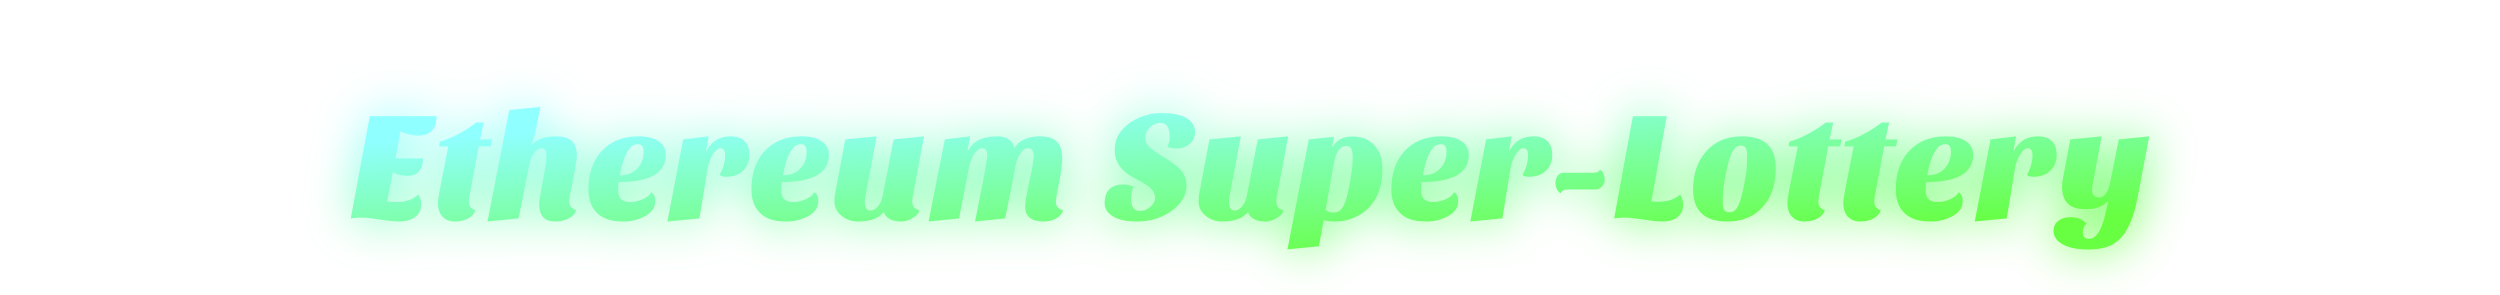
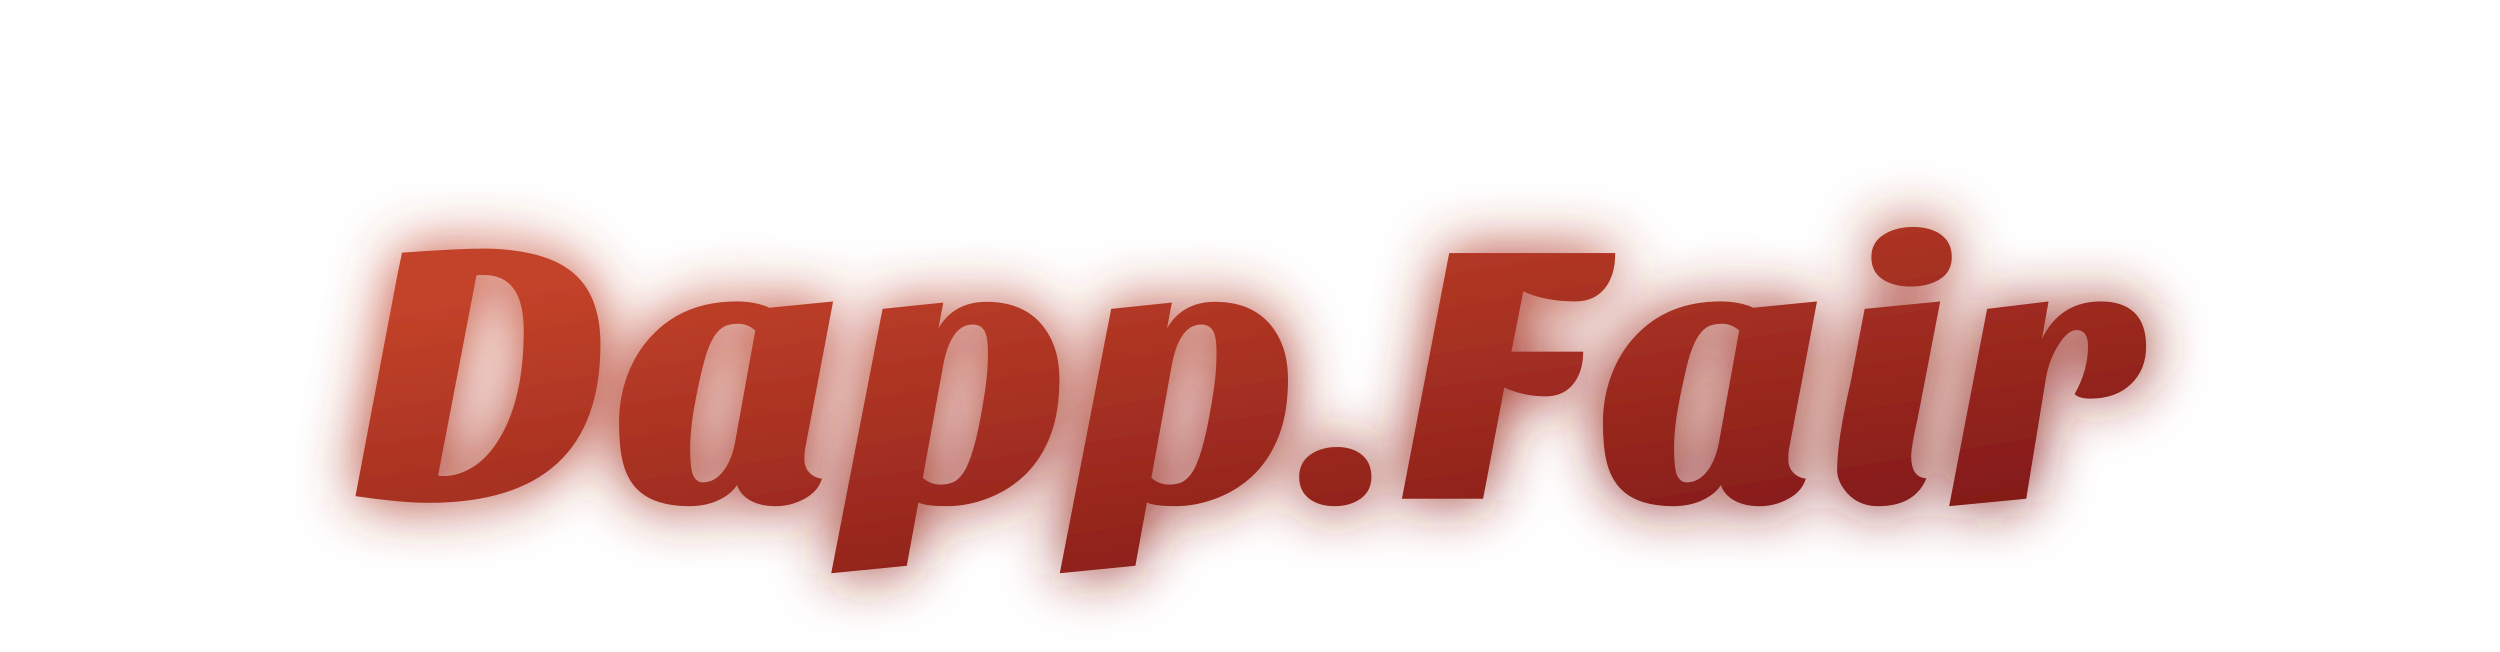
- <svg xmlns="http://www.w3.org/2000/svg" width="1033.413px" height="121.617px" viewBox="-266.706 14.191 1033.413 121.617" style="background:#051103" preserveAspectRatio="xMidYMid">
+ <svg xmlns="http://www.w3.org/2000/svg" width="846.158px" height="220.43px" viewBox="-173.079 -35.215 846.158 220.43" style="background: rgb(73, 18, 18);" preserveAspectRatio="xMidYMid">
  <defs>
    <linearGradient id="editing-glowing-gradient" x1="0.815" x2="0.185" y1="0.889" y2="0.111">
-       <stop offset="0" stop-color="#67ff43" />
-       <stop offset="1" stop-color="#90ffff" />
+       <stop offset="0" stop-color="#831a19" />
+       <stop offset="1" stop-color="#c24229" />
    </linearGradient>
    <filter id="editing-glowing" x="-100%" y="-100%" width="300%" height="300%">
      <feGaussianBlur in="SourceGraphic" result="blur" stdDeviation="10" />
      <feMerge>
        <feMergeNode in="blur" />
        <feMergeNode in="SourceGraphic" />
      </feMerge>
    </filter>
  </defs>
  <g filter="url(#editing-glowing)">
-     <g transform="translate(-122.225, 104.47)">
-       <path d="M28.42-9.86L28.42-9.86L28.42-9.86Q29.63-8.32 29.63-5.82L29.63-5.82L29.63-5.82Q29.63-2.37 27.07-0.54L27.07-0.54L27.07-0.54Q24.51 1.28 20.48 1.28L20.48 1.28L20.48 1.28Q18.18 1.28 14.66 0.77L14.66 0.77L14.66 0.77Q7.74-0.32 5.63-0.32L5.63-0.32L5.63-0.32Q3.52-0.32 2.69-0.22L2.69-0.22L2.69-0.22Q1.86-0.13 0.51 0L0.51 0L8.38-42.24L35.97-42.24L35.97-42.24Q35.97-38.34 34.08-36.29L34.08-36.29L34.08-36.29Q32.19-34.24 28.48-34.24L28.48-34.24L28.48-34.24Q24.77-34.24 20.99-35.97L20.99-35.97L19.01-24.77L30.40-24.77L30.40-24.77Q30.40-21.38 28.74-19.49L28.74-19.49L28.74-19.49Q27.07-17.60 24.29-17.60L24.29-17.60L24.29-17.60Q21.50-17.60 19.78-18.24L19.78-18.24L19.78-18.24Q18.05-18.88 17.86-19.07L17.86-19.07L15.55-6.98L15.55-6.98Q17.09-6.78 19.97-6.78L19.97-6.78L19.97-6.78Q24.90-6.78 28.42-9.86ZM36.54-6.40L36.54-6.40L36.54-6.40Q36.54-8.13 37.44-12.48L37.44-12.48L40.83-29.76L37.06-29.76L37.31-31.68L37.31-31.68Q44.99-33.98 52.42-39.62L52.42-39.62L55.49-39.62L53.95-32.64L58.94-32.64L58.37-29.76L53.44-29.76L50.18-12.48L50.18-12.48Q49.34-8.51 49.34-7.17L49.34-7.17L49.34-7.17Q49.34-4.10 52.03-3.46L52.03-3.46L52.03-3.46Q51.39-1.28 49.09 0L49.09 0L49.09 0Q46.78 1.28 43.52 1.28L43.52 1.28L43.52 1.28Q40.26 1.28 38.40-0.77L38.40-0.77L38.40-0.77Q36.54-2.82 36.54-6.40ZM90.82-7.10L90.82-7.10L90.82-7.10Q90.82-4.29 93.70-3.46L93.70-3.46L93.70-3.46Q92.99-1.09 90.24 0.19L90.24 0.19L90.24 0.19Q87.94 1.28 85.41 1.28L85.41 1.28L85.41 1.28Q82.88 1.28 81.57 0.61L81.57 0.61L81.57 0.61Q80.26-0.06 79.55-1.15L79.55-1.15L79.55-1.15Q78.40-2.82 78.40-5.95L78.40-5.95L78.40-5.95Q78.40-7.81 79.42-12.93L79.42-12.93L80.32-17.79L80.32-17.79Q81.41-23.36 81.41-25.41L81.41-25.41L81.41-25.41Q81.41-28.99 79.42-28.99L79.42-28.99L79.42-28.99Q76.93-28.99 75.33-25.34L75.33-25.34L75.33-25.34Q74.69-23.94 74.24-21.82L74.24-21.82L69.89 0L57.02 1.28L66.05-44.80L78.91-46.08L78.40-43.52L78.40-43.52Q76.61-33.66 75.07-30.34L75.07-30.34L75.07-30.34Q78.66-33.92 85.25-33.92L85.25-33.92L85.25-33.92Q92.22-33.92 93.50-29.31L93.50-29.31L93.50-29.31Q93.95-27.84 93.95-26.56L93.95-26.56L93.95-26.56Q93.95-25.28 93.86-24.29L93.86-24.29L93.86-24.29Q93.76-23.30 93.44-21.50L93.44-21.50L92.61-16.90L91.14-9.66L91.14-9.66Q90.82-8.19 90.82-7.10ZM124.80-10.82L124.80-10.82L124.80-10.82Q126.40-9.73 126.40-7.33L126.40-7.33L126.40-7.33Q126.40-4.93 125.18-3.39L125.18-3.39L125.18-3.39Q123.97-1.86 121.98-0.83L121.98-0.83L121.98-0.83Q117.89 1.28 113.47 1.28L113.47 1.28L113.47 1.28Q109.06 1.28 106.46 0.32L106.46 0.32L106.46 0.32Q103.87-0.64 102.14-2.43L102.14-2.43L102.14-2.43Q98.75-5.82 98.75-12.03L98.75-12.03L98.75-12.03Q98.75-21.70 104-27.58L104-27.58L104-27.58Q109.63-33.92 119.42-33.92L119.42-33.92L119.42-33.92Q125.50-33.92 128.51-31.36L128.51-31.36L128.51-31.36Q130.75-29.44 130.75-26.30L130.75-26.30L130.75-26.30Q130.75-15.04 111.30-15.04L111.30-15.04L111.30-15.04Q111.04-13.38 111.04-11.97L111.04-11.97L111.04-11.97Q111.04-9.02 112.35-7.90L112.35-7.90L112.35-7.90Q113.66-6.78 116.10-6.78L116.10-6.78L116.10-6.78Q118.53-6.78 121.12-7.90L121.12-7.90L121.12-7.90Q123.71-9.02 124.80-10.82ZM111.74-17.79L111.74-17.79L111.74-17.79Q116.29-17.79 118.91-20.61L118.91-20.61L118.91-20.61Q121.54-23.30 121.54-27.58L121.54-27.58L121.54-27.58Q121.54-29.06 120.99-29.86L120.99-29.86L120.99-29.86Q120.45-30.66 119.36-30.66L119.36-30.66L119.36-30.66Q118.27-30.66 117.34-30.24L117.34-30.24L117.34-30.24Q116.42-29.82 115.46-28.42L115.46-28.42L115.46-28.42Q113.09-25.22 111.74-17.79ZM152.96-17.98L152.96-17.98L152.96-17.98Q155.26-22.08 155.26-26.24L155.26-26.24L155.26-26.24Q155.26-28.99 153.28-28.99L153.28-28.99L153.28-28.99Q151.74-28.99 150.14-26.37L150.14-26.37L150.14-26.37Q148.48-23.74 147.97-20.35L147.97-20.35L144.64 0L131.39 1.28L137.92-32.64L148.48-33.92L147.33-27.46L147.33-27.46Q150.46-33.92 157.50-33.92L157.50-33.92L157.50-33.92Q161.22-33.92 163.23-32L163.23-32L163.23-32Q165.25-30.08 165.25-26.14L165.25-26.14L165.25-26.14Q165.25-22.21 162.66-19.71L162.66-19.71L162.66-19.71Q160.06-17.22 155.65-17.22L155.65-17.22L155.65-17.22Q153.73-17.22 152.96-17.98ZM192.19-10.82L192.19-10.82L192.19-10.82Q193.79-9.73 193.79-7.33L193.79-7.33L193.79-7.33Q193.79-4.93 192.58-3.39L192.58-3.39L192.58-3.39Q191.36-1.86 189.38-0.83L189.38-0.83L189.38-0.83Q185.28 1.28 180.86 1.28L180.86 1.28L180.86 1.28Q176.45 1.28 173.86 0.32L173.86 0.32L173.86 0.32Q171.26-0.64 169.54-2.43L169.54-2.43L169.54-2.43Q166.14-5.82 166.14-12.03L166.14-12.03L166.14-12.03Q166.14-21.70 171.39-27.58L171.39-27.58L171.39-27.58Q177.02-33.92 186.82-33.92L186.82-33.92L186.82-33.92Q192.90-33.92 195.90-31.36L195.90-31.36L195.90-31.36Q198.14-29.44 198.14-26.30L198.14-26.30L198.14-26.30Q198.14-15.04 178.69-15.04L178.69-15.04L178.69-15.04Q178.43-13.38 178.43-11.97L178.43-11.97L178.43-11.97Q178.43-9.02 179.74-7.90L179.74-7.90L179.74-7.90Q181.06-6.78 183.49-6.78L183.49-6.78L183.49-6.78Q185.92-6.78 188.51-7.90L188.51-7.90L188.51-7.90Q191.10-9.02 192.19-10.82ZM179.14-17.79L179.14-17.79L179.14-17.79Q183.68-17.79 186.30-20.61L186.30-20.61L186.30-20.61Q188.93-23.30 188.93-27.58L188.93-27.58L188.93-27.58Q188.93-29.06 188.38-29.86L188.38-29.86L188.38-29.86Q187.84-30.66 186.75-30.66L186.75-30.66L186.75-30.66Q185.66-30.66 184.74-30.24L184.74-30.24L184.74-30.24Q183.81-29.82 182.85-28.42L182.85-28.42L182.85-28.42Q180.48-25.22 179.14-17.79ZM220.86-2.69L220.86-2.69L220.86-2.69Q217.79 1.28 210.18 1.28L210.18 1.28L210.18 1.28Q206.21 1.28 203.33-1.12L203.33-1.12L203.33-1.12Q200.45-3.52 200.45-6.98L200.45-6.98L200.45-6.98Q200.45-8.90 200.64-9.86L200.64-9.86L204.93-32.64L217.92-33.92L213.25-9.22L213.25-9.22Q212.99-7.81 212.99-6.98L212.99-6.98L212.99-6.98Q212.99-3.26 215.23-3.26L215.23-3.26L215.23-3.26Q217.73-3.26 219.52-6.66L219.52-6.66L219.52-6.66Q220.10-7.74 220.35-9.15L220.35-9.15L224.90-32.64L237.50-33.92L232.77-8.96L232.77-8.96Q232.58-8 232.58-6.98L232.58-6.98L232.58-6.98Q232.58-5.95 233.15-4.83L233.15-4.83L233.15-4.83Q233.73-3.71 235.58-3.46L235.58-3.46L235.58-3.46Q235.20-1.92 233.86-0.90L233.86-0.90L233.86-0.90Q231.04 1.28 228 1.28L228 1.28L228 1.28Q224.96 1.28 223.17 0.19L223.17 0.19L223.17 0.19Q221.38-0.90 220.86-2.69ZM287.04 1.28L287.04 1.28L287.04 1.28Q279.30 1.28 279.30-4.74L279.30-4.74L279.30-4.74Q279.30-7.36 280.42-12.45L280.42-12.45L280.42-12.45Q281.54-17.54 281.92-19.58L281.92-19.58L281.92-19.58Q282.82-24.26 282.82-25.73L282.82-25.73L282.82-25.73Q282.82-28.99 280.38-28.99L280.38-28.99L280.38-28.99Q278.78-28.99 277.25-26.78L277.25-26.78L277.25-26.78Q275.71-24.58 275.01-20.16L275.01-20.16L271.04 0L258.56 1.28L262.02-16.13L262.02-16.13Q262.59-19.01 263.10-22.27L263.10-22.27L263.10-22.27Q263.62-25.54 263.62-26.05L263.62-26.05L263.62-26.05Q263.62-28.99 261.44-28.99L261.44-28.99L261.44-28.99Q259.97-28.99 258.37-26.82L258.37-26.82L258.37-26.82Q256.77-24.64 255.87-20.16L255.87-20.16L251.97 0L239.36 1.28L246.08-32.64L256.51-33.92L255.42-27.46L255.42-27.46Q257.09-30.91 260.16-32.42L260.16-32.42L260.16-32.42Q263.23-33.92 268.03-33.92L268.03-33.92L268.03-33.92Q270.78-33.92 272.58-32.58L272.58-32.58L272.58-32.58Q274.37-31.23 274.94-29.06L274.94-29.06L274.94-29.06Q276.03-31.30 278.82-32.61L278.82-32.61L278.82-32.61Q281.60-33.92 285.02-33.92L285.02-33.92L285.02-33.92Q288.45-33.92 290.14-33.18L290.14-33.18L290.14-33.18Q291.84-32.45 292.86-31.23L292.86-31.23L292.86-31.23Q294.59-28.99 294.59-24.90L294.59-24.90L294.59-24.90Q294.59-20.86 292.86-12.48L292.86-12.48L292.86-12.48Q291.97-8.38 291.97-6.88L291.97-6.88L291.97-6.88Q291.97-5.38 292.83-4.48L292.83-4.48L292.83-4.48Q293.70-3.58 294.98-3.46L294.98-3.46L294.98-3.46Q294.34-1.28 292.13 0L292.13 0L292.13 0Q289.92 1.28 287.04 1.28ZM338.05-29.57L338.05-29.57L338.05-29.57Q339.01-31.49 339.01-33.28L339.01-33.28L339.01-33.28Q339.01-35.07 338.82-36.06L338.82-36.06L338.82-36.06Q338.62-37.06 338.18-37.82L338.18-37.82L338.18-37.82Q337.22-39.49 335.30-39.49L335.30-39.49L335.30-39.49Q332.93-39.49 331.01-37.76L331.01-37.76L331.01-37.76Q328.96-35.97 328.96-33.15L328.96-33.15L328.96-33.15Q328.96-31.36 330.21-29.98L330.21-29.98L330.21-29.98Q331.46-28.61 333.38-27.33L333.38-27.33L333.38-27.33Q335.30-26.05 337.47-24.77L337.47-24.77L337.47-24.77Q339.65-23.49 341.57-21.95L341.57-21.95L341.57-21.95Q345.98-18.43 345.98-13.70L345.98-13.70L345.98-13.70Q345.98-10.50 344.29-7.78L344.29-7.78L344.29-7.78Q342.59-5.06 339.78-3.07L339.78-3.07L339.78-3.07Q333.63 1.28 325.50 1.28L325.50 1.28L325.50 1.28Q318.91 1.28 315.52-0.86L315.52-0.86L315.52-0.86Q312.13-3.01 312.13-6.27L312.13-6.27L312.13-6.27Q312.13-12.10 316.67-13.57L316.67-13.57L316.67-13.57Q317.95-14.02 319.90-14.02L319.90-14.02L319.90-14.02Q321.86-14.02 324.10-13.18L324.10-13.18L324.10-13.18Q323.07-10.56 323.07-8.19L323.07-8.19L323.07-8.19Q323.07-3.07 326.72-3.07L326.72-3.07L326.72-3.07Q329.09-3.07 331.04-4.80L331.04-4.80L331.04-4.80Q332.99-6.53 332.99-8.48L332.99-8.48L332.99-8.48Q332.99-10.43 331.74-11.84L331.74-11.84L331.74-11.84Q330.50-13.25 328.64-14.37L328.64-14.37L328.64-14.37Q326.78-15.49 324.64-16.58L324.64-16.58L324.64-16.58Q322.50-17.66 320.64-19.20L320.64-19.20L320.64-19.20Q316.29-22.72 316.29-28.35L316.29-28.35L316.29-28.35Q316.29-32 318.08-34.85L318.08-34.85L318.08-34.85Q319.87-37.70 322.75-39.62L322.75-39.62L322.75-39.62Q328.51-43.52 335.58-43.52L335.58-43.52L335.58-43.52Q342.66-43.52 346.08-41.41L346.08-41.41L346.08-41.41Q349.50-39.30 349.50-35.71L349.50-35.71L349.50-35.71Q349.50-32.58 347.07-30.59L347.07-30.59L347.07-30.59Q344.96-28.93 342.40-28.93L342.40-28.93L342.40-28.93Q339.84-28.93 338.05-29.57ZM371.39-2.69L371.39-2.69L371.39-2.69Q368.32 1.28 360.70 1.28L360.70 1.28L360.70 1.28Q356.74 1.28 353.86-1.12L353.86-1.12L353.86-1.12Q350.98-3.52 350.98-6.98L350.98-6.98L350.98-6.98Q350.98-8.90 351.17-9.86L351.17-9.86L355.46-32.64L368.45-33.92L363.78-9.22L363.78-9.22Q363.52-7.81 363.52-6.98L363.52-6.98L363.52-6.98Q363.52-3.26 365.76-3.26L365.76-3.26L365.76-3.26Q368.26-3.26 370.05-6.66L370.05-6.66L370.05-6.66Q370.62-7.74 370.88-9.15L370.88-9.15L375.42-32.64L388.03-33.92L383.30-8.96L383.30-8.96Q383.10-8 383.10-6.98L383.10-6.98L383.10-6.98Q383.10-5.95 383.68-4.83L383.68-4.83L383.68-4.83Q384.26-3.71 386.11-3.46L386.11-3.46L386.11-3.46Q385.73-1.92 384.38-0.90L384.38-0.90L384.38-0.90Q381.57 1.28 378.53 1.28L378.53 1.28L378.53 1.28Q375.49 1.28 373.70 0.19L373.70 0.19L373.70 0.19Q371.90-0.90 371.39-2.69ZM421.31-4.38L421.31-4.38L421.31-4.38Q418.62-1.66 414.94-0.19L414.94-0.19L414.94-0.19Q411.26 1.28 407.62 1.28L407.62 1.28L407.62 1.28Q403.97 1.28 402.69 0.64L402.69 0.64L400.70 11.52L387.71 12.80L396.54-32.64L406.98-33.73L406.14-29.31L406.14-29.31Q408.83-33.86 414.40-33.86L414.40-33.86L414.40-33.86Q420.67-33.86 424.00-29.82L424.00-29.82L424.00-29.82Q426.94-26.18 426.94-20.61L426.94-20.61L426.94-20.61Q426.94-15.04 425.47-11.07L425.47-11.07L425.47-11.07Q424.00-7.10 421.31-4.38ZM406.85-22.34L403.46-3.58L403.46-3.58Q404.80-2.43 406.46-2.43L406.46-2.43L406.46-2.43Q408.13-2.43 409.09-3.07L409.09-3.07L409.09-3.07Q410.05-3.71 410.75-4.99L410.75-4.99L410.75-4.99Q412.67-8.45 414.21-18.94L414.21-18.94L414.21-18.94Q414.66-22.02 414.66-25.02L414.66-25.02L414.66-25.02Q414.66-28.03 413.98-28.99L413.98-28.99L413.98-28.99Q413.31-29.95 412.03-29.95L412.03-29.95L412.03-29.95Q408.13-29.95 406.85-22.34L406.85-22.34ZM456.70-10.82L456.70-10.82L456.70-10.82Q458.30-9.73 458.30-7.33L458.30-7.33L458.30-7.33Q458.30-4.93 457.09-3.39L457.09-3.39L457.09-3.39Q455.87-1.86 453.89-0.83L453.89-0.83L453.89-0.83Q449.79 1.28 445.38 1.28L445.38 1.28L445.38 1.28Q440.96 1.28 438.37 0.32L438.37 0.32L438.37 0.32Q435.78-0.64 434.05-2.43L434.05-2.43L434.05-2.43Q430.66-5.82 430.66-12.03L430.66-12.03L430.66-12.03Q430.66-21.70 435.90-27.58L435.90-27.58L435.90-27.58Q441.54-33.92 451.33-33.92L451.33-33.92L451.33-33.92Q457.41-33.92 460.42-31.36L460.42-31.36L460.42-31.36Q462.66-29.44 462.66-26.30L462.66-26.30L462.66-26.30Q462.66-15.04 443.20-15.04L443.20-15.04L443.20-15.04Q442.94-13.38 442.94-11.97L442.94-11.97L442.94-11.97Q442.94-9.02 444.26-7.90L444.26-7.90L444.26-7.90Q445.57-6.78 448-6.78L448-6.78L448-6.78Q450.43-6.78 453.02-7.90L453.02-7.90L453.02-7.90Q455.62-9.02 456.70-10.82ZM443.65-17.79L443.65-17.79L443.65-17.79Q448.19-17.79 450.82-20.61L450.82-20.61L450.82-20.61Q453.44-23.30 453.44-27.58L453.44-27.58L453.44-27.58Q453.44-29.06 452.90-29.86L452.90-29.86L452.90-29.86Q452.35-30.66 451.26-30.66L451.26-30.66L451.26-30.66Q450.18-30.66 449.25-30.24L449.25-30.24L449.25-30.24Q448.32-29.82 447.36-28.42L447.36-28.42L447.36-28.42Q444.99-25.22 443.65-17.79ZM484.86-17.98L484.86-17.98L484.86-17.98Q487.17-22.08 487.17-26.24L487.17-26.24L487.17-26.24Q487.17-28.99 485.18-28.99L485.18-28.99L485.18-28.99Q483.65-28.99 482.05-26.37L482.05-26.37L482.05-26.37Q480.38-23.74 479.87-20.35L479.87-20.35L476.54 0L463.30 1.28L469.82-32.64L480.38-33.92L479.23-27.46L479.23-27.46Q482.37-33.92 489.41-33.92L489.41-33.92L489.41-33.92Q493.12-33.92 495.14-32L495.14-32L495.14-32Q497.15-30.08 497.15-26.14L497.15-26.14L497.15-26.14Q497.15-22.21 494.56-19.71L494.56-19.71L494.56-19.71Q491.97-17.22 487.55-17.22L487.55-17.22L487.55-17.22Q485.63-17.22 484.86-17.98ZM500.54-10.37L500.54-10.37L500.54-10.37Q498.50-11.84 498.50-14.66L498.50-14.66L498.50-14.66Q498.50-16.19 499.26-17.44L499.26-17.44L499.26-17.44Q500.03-18.69 501.57-18.88L501.57-18.88L514.18-18.88L514.18-18.88Q516.29-18.88 516.93-20.16L516.93-20.16L516.93-20.16Q517.95-19.58 518.40-18.37L518.40-18.37L518.40-18.37Q518.85-17.15 518.85-15.87L518.85-15.87L518.85-15.87Q518.85-14.59 517.86-13.34L517.86-13.34L517.86-13.34Q516.86-12.10 515.39-11.97L515.39-11.97L503.68-11.97L503.68-11.97Q502.34-11.97 501.70-11.55L501.70-11.55L501.70-11.55Q501.06-11.14 500.54-10.37ZM550.02-9.86L550.02-9.86L550.02-9.86Q551.23-8.32 551.23-5.34L551.23-5.34L551.23-5.34Q551.23-2.37 548.96-0.54L548.96-0.54L548.96-0.54Q546.69 1.28 542.72 1.28L542.72 1.28L542.72 1.28Q540.42 1.28 536.83 0.77L536.83 0.77L536.83 0.77Q529.79-0.32 527.78-0.32L527.78-0.32L527.78-0.32Q525.76-0.32 524.93-0.22L524.93-0.22L524.93-0.22Q524.10-0.13 522.75 0L522.75 0L530.50-42.24L544.51-42.24L538.11-7.04L538.11-7.04Q538.94-6.91 539.71-6.91L539.71-6.91L541.31-6.91L541.31-6.91Q546.69-6.91 550.02-9.86ZM569.47 1.28L569.47 1.28L569.47 1.28Q555.39 1.28 555.39-11.97L555.39-11.97L555.39-11.97Q555.39-21.38 560.58-27.46L560.58-27.46L560.58-27.46Q566.08-33.92 575.62-33.92L575.62-33.92L575.62-33.92Q582.53-33.92 586.05-30.72L586.05-30.72L586.05-30.72Q589.57-27.52 589.57-20.80L589.57-20.80L589.57-20.80Q589.57-10.56 584.06-4.61L584.06-4.61L584.06-4.61Q578.69 1.28 569.47 1.28ZM571.14-26.56L571.14-26.56L571.14-26.56Q570.37-24.83 569.76-22.24L569.76-22.24L569.76-22.24Q569.15-19.65 568.38-15.55L568.38-15.55L568.38-15.55Q567.62-11.46 567.62-6.40L567.62-6.40L567.62-6.40Q567.62-4.74 568.16-3.65L568.16-3.65L568.16-3.65Q568.70-2.56 570.18-2.56L570.18-2.56L570.18-2.56Q571.65-2.56 572.58-3.26L572.58-3.26L572.58-3.26Q573.50-3.97 574.21-5.63L574.21-5.63L574.21-5.63Q575.49-8.58 576.51-14.05L576.51-14.05L576.51-14.05Q577.54-19.52 577.63-21.89L577.63-21.89L577.63-21.89Q577.73-24.26 577.73-26.02L577.73-26.02L577.73-26.02Q577.73-27.78 577.22-28.93L577.22-28.93L577.22-28.93Q576.70-30.08 575.26-30.08L575.26-30.08L575.26-30.08Q573.82-30.08 572.86-29.18L572.86-29.18L572.86-29.18Q571.90-28.29 571.14-26.56ZM594.37-6.40L594.37-6.40L594.37-6.40Q594.37-8.13 595.26-12.48L595.26-12.48L598.66-29.76L594.88-29.76L595.14-31.68L595.14-31.68Q602.82-33.98 610.24-39.62L610.24-39.62L613.31-39.62L611.78-32.64L616.77-32.64L616.19-29.76L611.26-29.76L608-12.48L608-12.48Q607.17-8.51 607.17-7.17L607.17-7.17L607.17-7.17Q607.17-4.10 609.86-3.46L609.86-3.46L609.86-3.46Q609.22-1.28 606.91 0L606.91 0L606.91 0Q604.61 1.28 601.34 1.28L601.34 1.28L601.34 1.28Q598.08 1.28 596.22-0.77L596.22-0.77L596.22-0.77Q594.37-2.82 594.37-6.40ZM617.47-6.40L617.47-6.40L617.47-6.40Q617.47-8.13 618.37-12.48L618.37-12.48L621.76-29.76L617.98-29.76L618.24-31.68L618.24-31.68Q625.92-33.98 633.34-39.62L633.34-39.62L636.42-39.62L634.88-32.64L639.87-32.64L639.30-29.76L634.37-29.76L631.10-12.48L631.10-12.48Q630.27-8.51 630.27-7.17L630.27-7.17L630.27-7.17Q630.27-4.10 632.96-3.46L632.96-3.46L632.96-3.46Q632.32-1.28 630.02 0L630.02 0L630.02 0Q627.71 1.28 624.45 1.28L624.45 1.28L624.45 1.28Q621.18 1.28 619.33-0.77L619.33-0.77L619.33-0.77Q617.47-2.82 617.47-6.40ZM665.22-10.82L665.22-10.82L665.22-10.82Q666.82-9.73 666.82-7.33L666.82-7.33L666.82-7.33Q666.82-4.93 665.60-3.39L665.60-3.39L665.60-3.39Q664.38-1.86 662.40-0.83L662.40-0.83L662.40-0.83Q658.30 1.28 653.89 1.28L653.89 1.28L653.89 1.28Q649.47 1.28 646.88 0.32L646.88 0.32L646.88 0.32Q644.29-0.64 642.56-2.43L642.56-2.43L642.56-2.43Q639.17-5.82 639.17-12.03L639.17-12.03L639.17-12.03Q639.17-21.70 644.42-27.58L644.42-27.58L644.42-27.58Q650.05-33.92 659.84-33.92L659.84-33.92L659.84-33.92Q665.92-33.92 668.93-31.36L668.93-31.36L668.93-31.36Q671.17-29.44 671.17-26.30L671.17-26.30L671.17-26.30Q671.17-15.04 651.71-15.04L651.71-15.04L651.71-15.04Q651.46-13.38 651.46-11.97L651.46-11.97L651.46-11.97Q651.46-9.02 652.77-7.90L652.77-7.90L652.77-7.90Q654.08-6.78 656.51-6.78L656.51-6.78L656.51-6.78Q658.94-6.78 661.54-7.90L661.54-7.90L661.54-7.90Q664.13-9.02 665.22-10.82ZM652.16-17.79L652.16-17.79L652.16-17.79Q656.70-17.79 659.33-20.61L659.33-20.61L659.33-20.61Q661.95-23.30 661.95-27.58L661.95-27.58L661.95-27.58Q661.95-29.06 661.41-29.86L661.41-29.86L661.41-29.86Q660.86-30.66 659.78-30.66L659.78-30.66L659.78-30.66Q658.69-30.66 657.76-30.24L657.76-30.24L657.76-30.24Q656.83-29.82 655.87-28.42L655.87-28.42L655.87-28.42Q653.50-25.22 652.16-17.79ZM693.38-17.98L693.38-17.98L693.38-17.98Q695.68-22.08 695.68-26.24L695.68-26.24L695.68-26.24Q695.68-28.99 693.70-28.99L693.70-28.99L693.70-28.99Q692.16-28.99 690.56-26.37L690.56-26.37L690.56-26.37Q688.90-23.74 688.38-20.35L688.38-20.35L685.06 0L671.81 1.28L678.34-32.64L688.90-33.92L687.74-27.46L687.74-27.46Q690.88-33.92 697.92-33.92L697.92-33.92L697.92-33.92Q701.63-33.92 703.65-32L703.65-32L703.65-32Q705.66-30.08 705.66-26.14L705.66-26.14L705.66-26.14Q705.66-22.21 703.07-19.71L703.07-19.71L703.07-19.71Q700.48-17.22 696.06-17.22L696.06-17.22L696.06-17.22Q694.14-17.22 693.38-17.98ZM727.04-7.23L727.04-7.23L727.04-7.23Q723.71-3.78 717.63-3.78L717.63-3.78L717.63-3.78Q710.02-3.78 708.42-9.34L708.42-9.34L708.42-9.34Q707.90-11.01 707.90-12.86L707.90-12.86L707.90-12.86Q707.90-14.72 708.29-16.64L708.29-16.64L711.30-32.64L724.29-33.92L720.77-15.30L720.77-15.30Q720.64-14.46 720.45-13.57L720.45-13.57L720.45-13.57Q720.26-12.67 720.26-11.74L720.26-11.74L720.26-11.74Q720.26-10.82 720.58-10.21L720.58-10.21L720.58-10.21Q720.90-9.60 721.34-9.22L721.34-9.22L721.34-9.22Q722.11-8.70 723.49-8.70L723.49-8.70L723.49-8.70Q724.86-8.70 726.05-10.37L726.05-10.37L726.05-10.37Q727.23-12.03 727.81-14.91L727.81-14.91L731.33-32.64L743.94-33.92L739.14-8.77L739.14-8.77Q736.77 3.52 731.90 8.38L731.90 8.38L731.90 8.38Q729.41 10.88 726.18 11.87L726.18 11.87L726.18 11.87Q722.94 12.86 718.78 12.86L718.78 12.86L718.78 12.86Q712.06 12.86 708.22 10.75L708.22 10.75L708.22 10.75Q704.38 8.64 704.38 5.12L704.38 5.12L704.38 5.12Q704.38 2.50 706.37 0.99L706.37 0.99L706.37 0.99Q708.35-0.51 711.42-0.51L711.42-0.51L711.42-0.51Q714.11-0.51 716.16 0.64L716.16 0.64L716.16 0.64Q717.38 1.34 717.95 2.24L717.95 2.24L717.95 2.24Q716.48 3.52 716.48 5.63L716.48 5.63L716.48 5.63Q716.48 8.45 719.04 8.45L719.04 8.45L719.04 8.45Q723.26 8.45 725.70-1.28L725.70-1.28L725.70-1.28Q726.40-4.16 727.04-7.23Z" fill="url(#editing-glowing-gradient)" />
+     <g transform="translate(-53.77437, 133.59)">
+       <path d="M83.92-52.29L83.92-52.29L83.92-52.29Q83.92 1.39 25.70 1.39L25.70 1.39L25.70 1.39Q16.38 1.39 1.01-0.88L1.01-0.88L15.12-75.35L15.12-75.35Q16.13-80.39 16.76-83.29L16.76-83.29L16.76-83.29Q35.91-84.67 44.41-84.67L44.41-84.67L44.41-84.67Q52.92-84.67 60.73-82.91L60.73-82.91L60.73-82.91Q68.54-81.14 73.71-77.24L73.71-77.24L73.71-77.24Q83.92-69.55 83.92-52.29ZM57.96-56.95L57.96-56.95L57.96-56.95Q57.96-75.73 44.48-75.73L44.48-75.73L43.22-75.73L43.22-75.73Q42.59-75.73 41.96-75.60L41.96-75.60L28.98-7.94L28.98-7.94Q29.48-7.69 29.99-7.69L29.99-7.69L31.00-7.69L31.00-7.69Q35.66-7.69 40.51-10.58L40.51-10.58L40.51-10.58Q45.36-13.48 49.14-19.40L49.14-19.40L49.14-19.40Q57.96-33.14 57.96-56.95ZM95.82-3.78L95.82-3.78L95.82-3.78Q92.86-7.06 91.54-12.22L91.54-12.22L91.54-12.22Q90.22-17.39 90.22-25.83L90.22-25.83L90.22-25.83Q90.22-34.27 93.11-41.96L93.11-41.96L93.11-41.96Q96.01-49.64 101.30-55.19L101.30-55.19L101.30-55.19Q112.14-66.78 130.03-66.78L130.03-66.78L130.03-66.78Q136.46-66.78 141.12-64.64L141.12-64.64L162.67-66.78L153.34-17.64L153.34-17.64Q152.96-16.13 152.96-13.36L152.96-13.36L152.96-13.36Q152.96-10.58 154.67-8.82L154.67-8.82L154.67-8.82Q156.37-7.06 158.89-6.80L158.89-6.80L158.89-6.80Q157.63-2.52 153.03 0L153.03 0L153.03 0Q148.43 2.52 143.26 2.52L143.26 2.52L143.26 2.52Q138.10 2.52 134.63 0.57L134.63 0.57L134.63 0.57Q131.17-1.39 130.16-4.66L130.16-4.66L130.16-4.66Q128.14-1.51 123.86 0.50L123.86 0.50L123.86 0.50Q119.57 2.52 113.84 2.52L113.84 2.52L113.84 2.52Q108.11 2.52 103.45 1.01L103.45 1.01L103.45 1.01Q98.78-0.50 95.82-3.78ZM122.41-54.94L122.41-54.94L122.41-54.94Q120.96-52.67 119.70-48.83L119.70-48.83L119.70-48.83Q118.44-44.98 116.36-34.71L116.36-34.71L116.36-34.71Q114.28-24.44 114.28-17.14L114.28-17.14L114.28-17.14Q114.28-9.83 115.42-7.69L115.42-7.69L115.42-7.69Q116.55-5.54 118.57-5.54L118.57-5.54L118.57-5.54Q122.60-5.54 125.56-9.39L125.56-9.39L125.56-9.39Q128.52-13.23 129.65-20.03L129.65-20.03L136.33-56.95L136.33-56.95Q133.69-59.22 130.60-59.22L130.60-59.22L130.60-59.22Q127.51-59.22 125.69-58.21L125.69-58.21L125.69-58.21Q123.86-57.20 122.41-54.94ZM228.19-8.63L228.19-8.63L228.19-8.63Q222.89-3.28 215.65-0.38L215.65-0.38L215.65-0.38Q208.40 2.52 201.22 2.52L201.22 2.52L201.22 2.52Q194.04 2.52 191.52 1.26L191.52 1.26L187.61 22.68L162.04 25.20L179.42-64.26L199.96-66.40L198.32-57.71L198.32-57.71Q203.62-66.65 214.58-66.65L214.58-66.65L214.58-66.65Q226.93-66.65 233.48-58.72L233.48-58.72L233.48-58.72Q239.27-51.53 239.27-40.57L239.27-40.57L239.27-40.57Q239.27-29.61 236.38-21.80L236.38-21.80L236.38-21.80Q233.48-13.99 228.19-8.63ZM199.71-43.97L193.03-7.06L193.03-7.06Q195.68-4.79 198.95-4.79L198.95-4.79L198.95-4.79Q202.23-4.79 204.12-6.05L204.12-6.05L204.12-6.05Q206.01-7.31 207.40-9.83L207.40-9.83L207.40-9.83Q211.18-16.63 214.20-37.30L214.20-37.30L214.20-37.30Q215.08-43.34 215.08-49.27L215.08-49.27L215.08-49.27Q215.08-55.19 213.76-57.08L213.76-57.08L213.76-57.08Q212.44-58.97 209.92-58.97L209.92-58.97L209.92-58.97Q202.23-58.97 199.71-43.97L199.71-43.97ZM305.55-8.63L305.55-8.63L305.55-8.63Q300.26-3.28 293.01-0.38L293.01-0.38L293.01-0.38Q285.77 2.52 278.59 2.52L278.59 2.52L278.59 2.52Q271.40 2.52 268.88 1.26L268.88 1.26L264.98 22.68L239.40 25.20L256.79-64.26L277.33-66.40L275.69-57.71L275.69-57.71Q280.98-66.65 291.94-66.65L291.94-66.65L291.94-66.65Q304.29-66.65 310.84-58.72L310.84-58.72L310.84-58.72Q316.64-51.53 316.64-40.57L316.64-40.57L316.64-40.57Q316.64-29.61 313.74-21.80L313.74-21.80L313.74-21.80Q310.84-13.99 305.55-8.63ZM277.07-43.97L270.40-7.06L270.40-7.06Q273.04-4.79 276.32-4.79L276.32-4.79L276.32-4.79Q279.59-4.79 281.48-6.05L281.48-6.05L281.48-6.05Q283.37-7.31 284.76-9.83L284.76-9.83L284.76-9.83Q288.54-16.63 291.56-37.30L291.56-37.30L291.56-37.30Q292.45-43.34 292.45-49.27L292.45-49.27L292.45-49.27Q292.45-55.19 291.12-57.08L291.12-57.08L291.12-57.08Q289.80-58.97 287.28-58.97L287.28-58.97L287.28-58.97Q279.59-58.97 277.07-43.97L277.07-43.97ZM320.42-7.43L320.42-7.43L320.42-7.43Q320.42-12.22 324.14-14.87L324.14-14.87L324.14-14.87Q327.85-17.51 333.14-17.51L333.14-17.51L333.14-17.51Q338.44-17.51 341.65-14.87L341.65-14.87L341.65-14.87Q344.86-12.22 344.86-7.43L344.86-7.43L344.86-7.43Q344.86-2.65 341.27-0.06L341.27-0.06L341.27-0.06Q337.68 2.52 332.39 2.52L332.39 2.52L332.39 2.52Q327.10 2.52 323.76-0.06L323.76-0.06L323.76-0.06Q320.42-2.65 320.42-7.43ZM413.91-66.78L413.91-66.78L413.91-66.78Q403.70-66.78 396.27-70.18L396.27-70.18L392.24-49.77L416.56-49.77L416.56-49.77Q416.56-43.09 413.22-38.87L413.22-38.87L413.22-38.87Q409.88-34.65 403.83-34.65L403.83-34.65L403.83-34.65Q397.28-34.65 391.23-37.04L391.23-37.04L391.23-37.04Q389.97-37.55 389.84-37.67L389.84-37.67L382.66 0L355.19 0L371.20-83.16L427.39-83.16L427.39-83.16Q427.39-75.47 423.80-71.13L423.80-71.13L423.80-71.13Q420.21-66.78 413.91-66.78ZM428.84-3.78L428.84-3.78L428.84-3.78Q425.88-7.06 424.56-12.22L424.56-12.22L424.56-12.22Q423.23-17.39 423.23-25.83L423.23-25.83L423.23-25.83Q423.23-34.27 426.13-41.96L426.13-41.96L426.13-41.96Q429.03-49.64 434.32-55.19L434.32-55.19L434.32-55.19Q445.16-66.78 463.05-66.78L463.05-66.78L463.05-66.78Q469.48-66.78 474.14-64.64L474.14-64.64L495.68-66.78L486.36-17.64L486.36-17.64Q485.98-16.13 485.98-13.36L485.98-13.36L485.98-13.36Q485.98-10.58 487.68-8.82L487.68-8.82L487.68-8.82Q489.38-7.06 491.90-6.80L491.90-6.80L491.90-6.80Q490.64-2.52 486.05 0L486.05 0L486.05 0Q481.45 2.52 476.28 2.52L476.28 2.52L476.28 2.52Q471.11 2.52 467.65 0.57L467.65 0.57L467.65 0.57Q464.18-1.39 463.18-4.66L463.18-4.66L463.18-4.66Q461.16-1.51 456.88 0.50L456.88 0.50L456.88 0.50Q452.59 2.52 446.86 2.52L446.86 2.52L446.86 2.52Q441.13 2.52 436.46 1.01L436.46 1.01L436.46 1.01Q431.80-0.50 428.84-3.78ZM455.43-54.94L455.43-54.94L455.43-54.94Q453.98-52.67 452.72-48.83L452.72-48.83L452.72-48.83Q451.46-44.98 449.38-34.71L449.38-34.71L449.38-34.71Q447.30-24.44 447.30-17.14L447.30-17.14L447.30-17.14Q447.30-9.83 448.43-7.69L448.43-7.69L448.43-7.69Q449.57-5.54 451.58-5.54L451.58-5.54L451.58-5.54Q455.62-5.54 458.58-9.39L458.58-9.39L458.58-9.39Q461.54-13.23 462.67-20.03L462.67-20.03L469.35-56.95L469.35-56.95Q466.70-59.22 463.62-59.22L463.62-59.22L463.62-59.22Q460.53-59.22 458.70-58.21L458.70-58.21L458.70-58.21Q456.88-57.20 455.43-54.94ZM532.73-6.93L532.73-6.93L532.73-6.93Q528.82 2.52 516.35 2.52L516.35 2.52L516.35 2.52Q509.92 2.52 505.89-1.89L505.89-1.89L505.89-1.89Q502.49-5.80 502.49-9.70L502.49-9.70L502.49-9.70Q502.49-19.91 507.15-39.82L507.15-39.82L511.81-64.26L537.39-66.78L529.70-26.96L529.70-26.96Q527.56-17.64 527.56-14.36L527.56-14.36L527.56-14.36Q527.56-7.18 532.73-6.93ZM514.08-81.77L514.08-81.77L514.08-81.77Q514.08-86.69 518.17-89.33L518.17-89.33L518.17-89.33Q522.27-91.98 528.19-91.98L528.19-91.98L528.19-91.98Q534.11-91.98 537.71-89.33L537.71-89.33L537.71-89.33Q541.30-86.69 541.30-81.77L541.30-81.77L541.30-81.77Q541.30-76.86 537.33-74.34L537.33-74.34L537.33-74.34Q533.36-71.82 527.44-71.82L527.44-71.82L527.44-71.82Q521.51-71.82 517.80-74.34L517.80-74.34L517.80-74.34Q514.08-76.86 514.08-81.77ZM582.88-35.41L582.88-35.41L582.88-35.41Q587.41-43.47 587.41-51.66L587.41-51.66L587.41-51.66Q587.41-57.08 583.51-57.08L583.51-57.08L583.51-57.08Q580.48-57.08 577.33-51.91L577.33-51.91L577.33-51.91Q574.06-46.75 573.05-40.07L573.05-40.07L566.50 0L540.41 2.52L553.27-64.26L574.06-66.78L571.79-54.05L571.79-54.05Q577.96-66.78 591.82-66.78L591.82-66.78L591.82-66.78Q599.13-66.78 603.10-63L603.10-63L603.10-63Q607.07-59.22 607.07-51.47L607.07-51.47L607.07-51.47Q607.07-43.72 601.97-38.81L601.97-38.81L601.97-38.81Q596.86-33.89 588.17-33.89L588.17-33.89L588.17-33.89Q584.39-33.89 582.88-35.41Z" fill="url(#editing-glowing-gradient)" />
    </g>
  </g>
  <style>text {
  font-size: 64px;
  font-family: Arial Black;
  dominant-baseline: central;
  text-anchor: middle;
}</style>
</svg>
